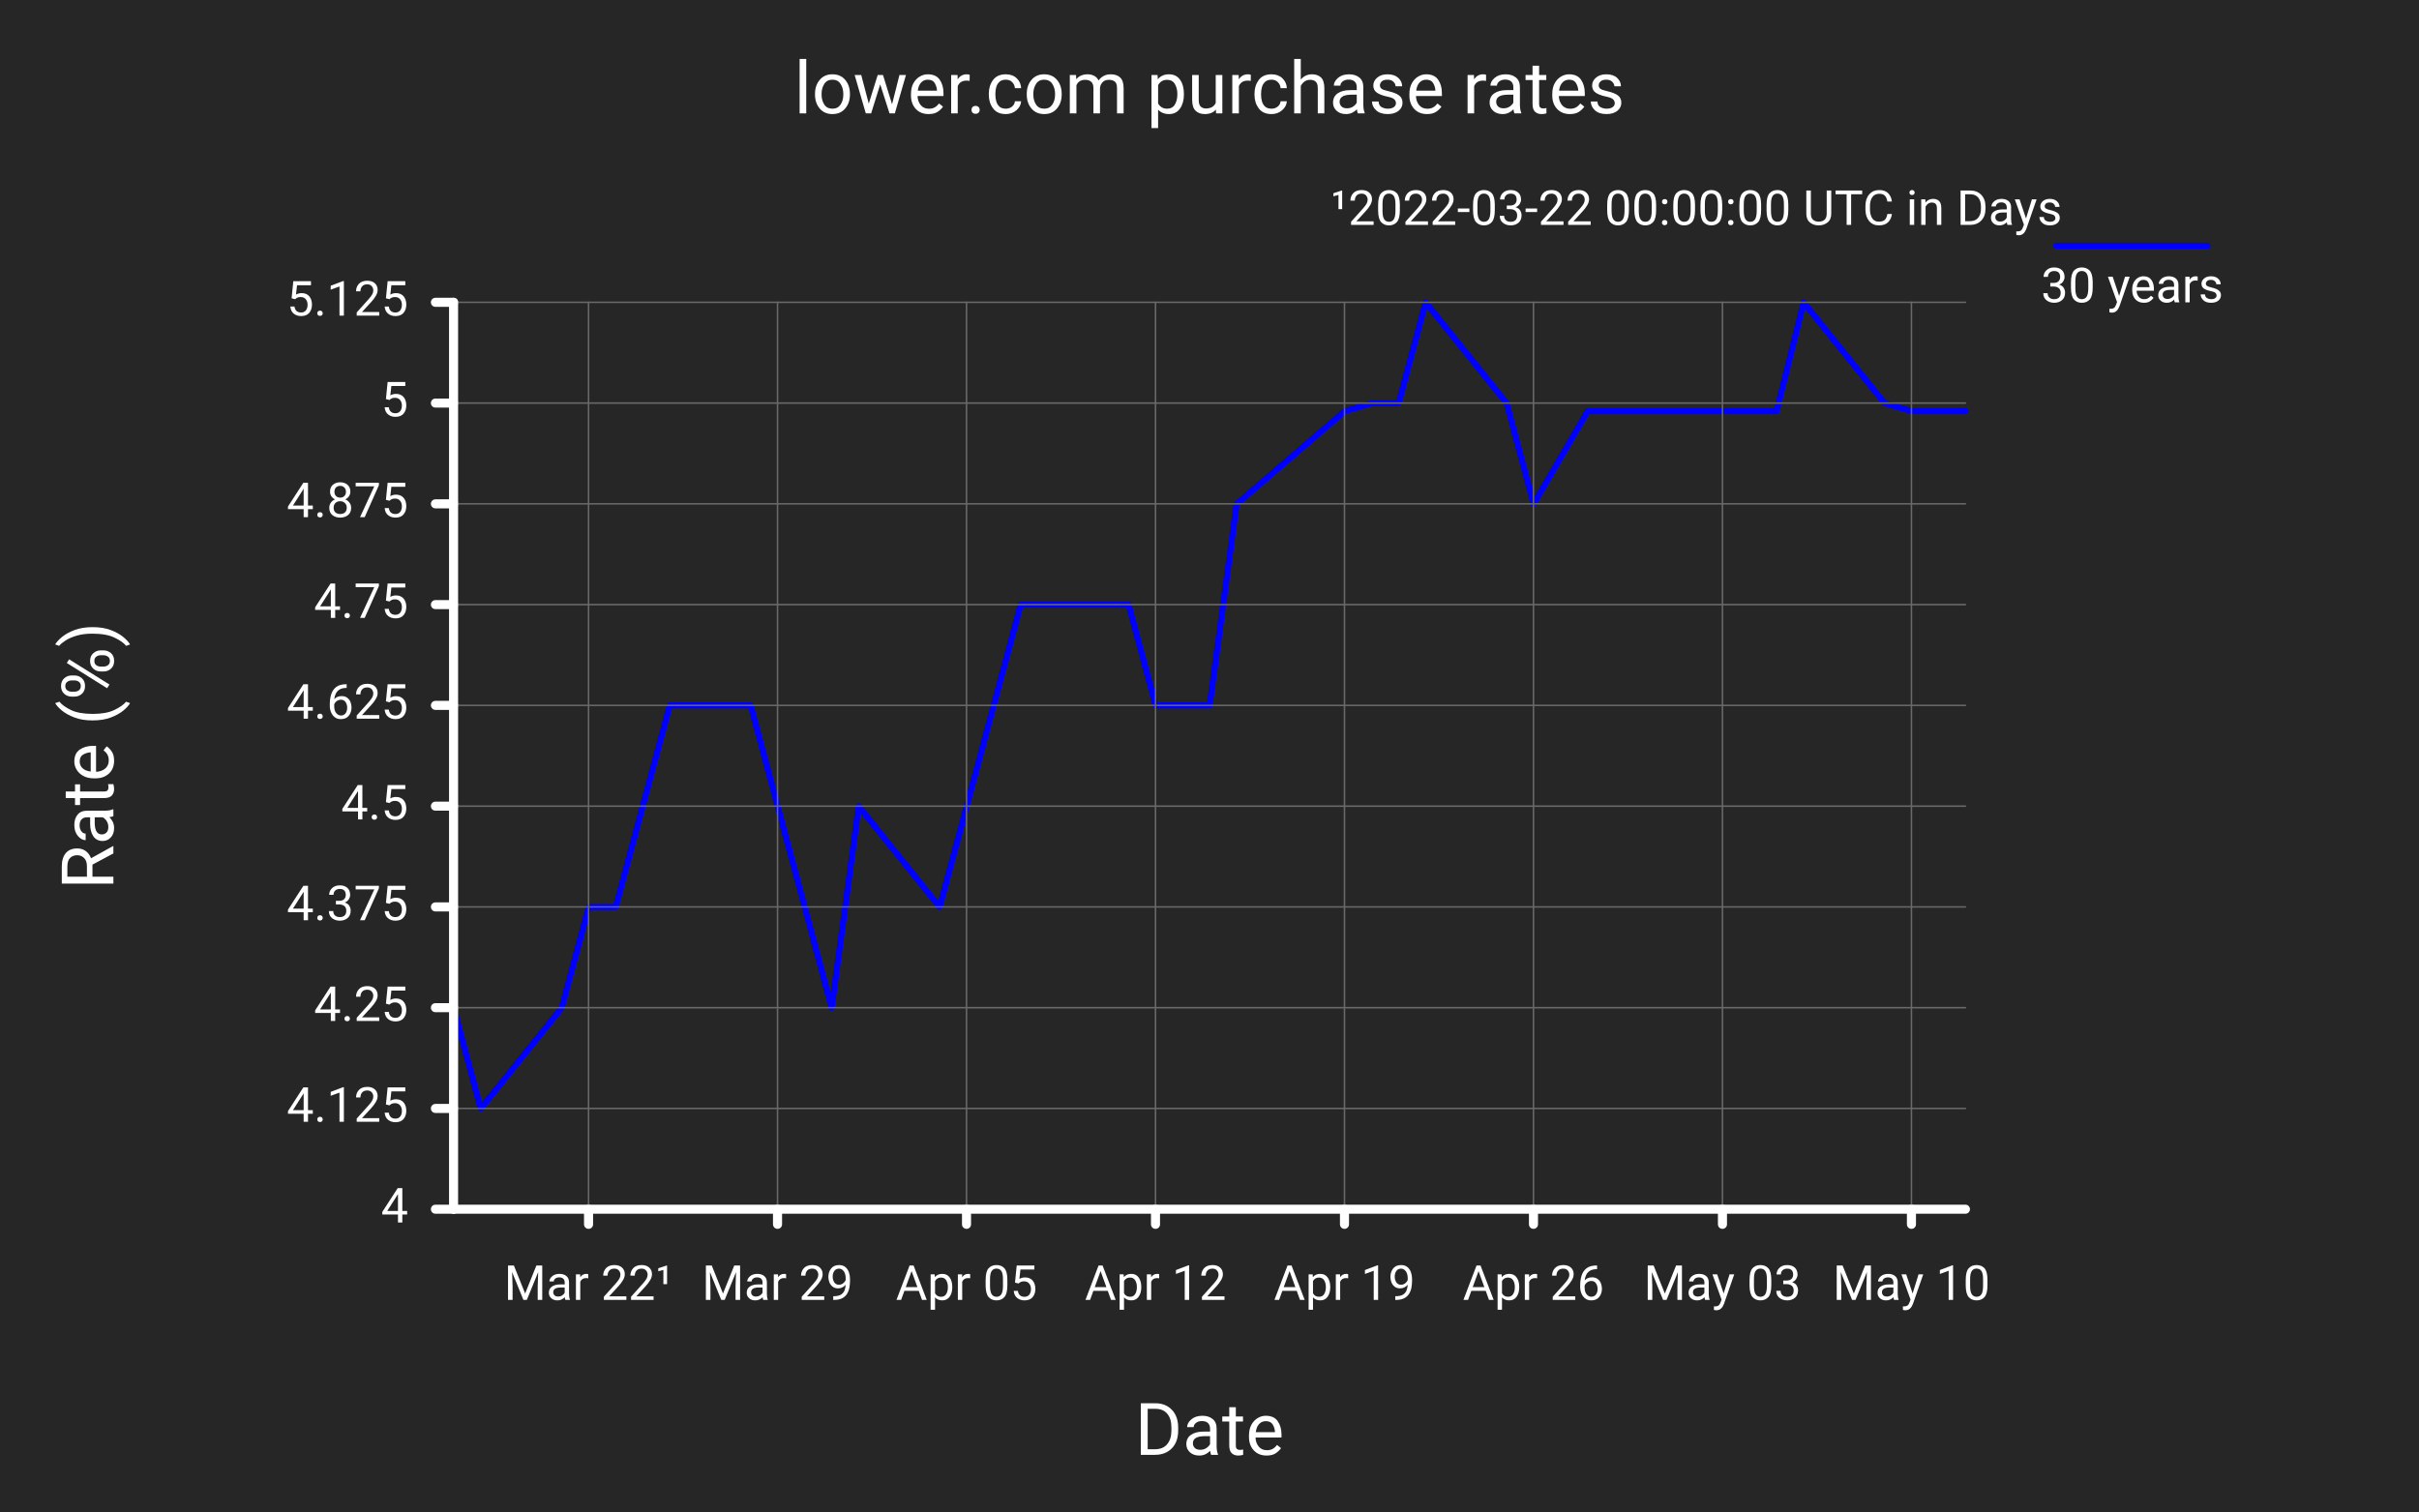
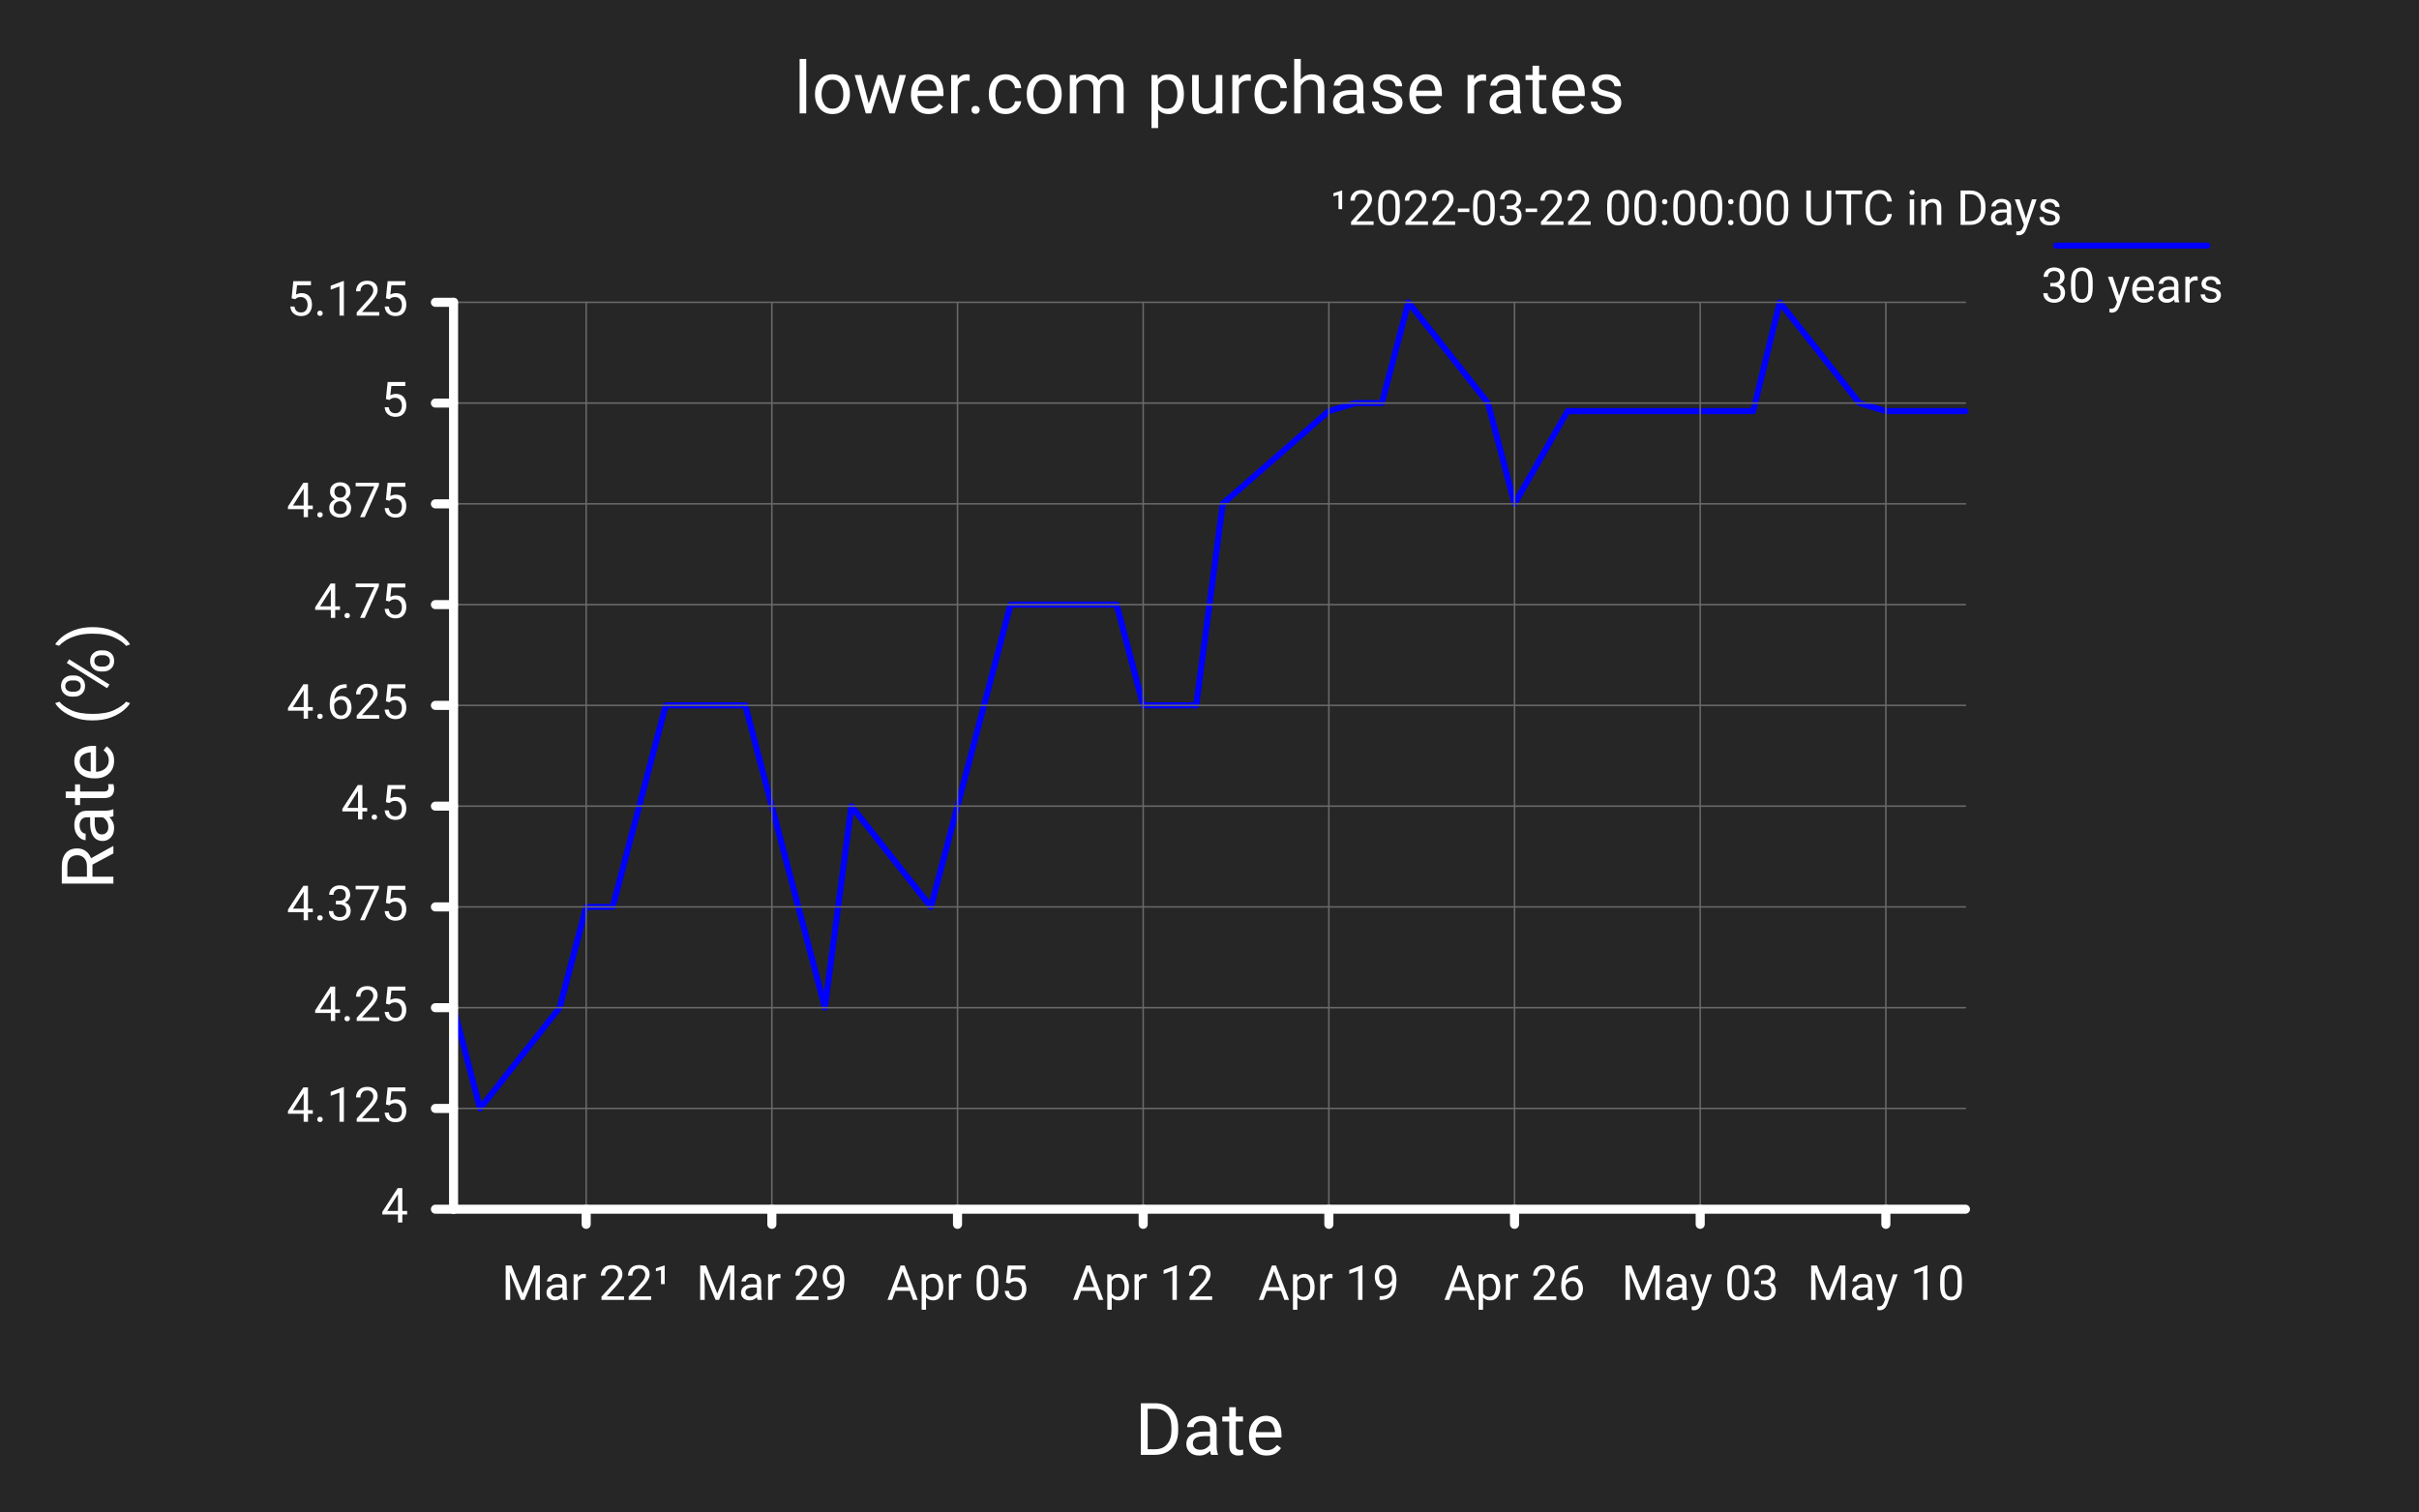
<svg xmlns="http://www.w3.org/2000/svg" class="poloto" width="800" height="500" viewBox="0 0 800 500">
  <style>.poloto{stroke-linecap:round;stroke-linejoin:round;font-family:Roboto,sans-serif;font-size:16px;}.poloto_background{fill:#262626;}.poloto_scatter{stroke-width:7}.poloto_tick_line{stroke:dimgray;stroke-width:0.5}.poloto_line{stroke-width:2}.poloto_text{fill: white;}.poloto_axis_lines{stroke: white;stroke-width:3;fill:none;stroke-dasharray:none}.poloto_title{font-size:24px;dominant-baseline:start;text-anchor:middle;}.poloto_xname{font-size:24px;dominant-baseline:start;text-anchor:middle;}.poloto_yname{font-size:24px;dominant-baseline:start;text-anchor:middle;}.poloto0stroke{stroke:blue;}.poloto1stroke{stroke:red;}.poloto2stroke{stroke:green;}.poloto3stroke{stroke:gold;}.poloto4stroke{stroke:aqua;}.poloto5stroke{stroke:lime;}.poloto6stroke{stroke:orange;}.poloto7stroke{stroke:chocolate;}.poloto0fill{fill:blue;}.poloto1fill{fill:red;}.poloto2fill{fill:green;}.poloto3fill{fill:gold;}.poloto4fill{fill:aqua;}.poloto5fill{fill:lime;}.poloto6fill{fill:orange;}.poloto7fill{fill:chocolate;}</style>
  <circle r="1e5" class="poloto_background" />
  <text class="poloto_text poloto_legend_text" x="675" y="100">30 years</text>
  <line class="poloto_line poloto_legend_icon poloto0stroke poloto0legend" stroke="black" x1="680" x2="730" y1="81.25" y2="81.25" />
-   <path class="poloto_line poloto0stroke" fill="none" stroke="black" d=" M 150.00 333.33 L 158.93 366.67 L 185.71 333.33 L 194.64 300.00 L 203.57 300.00 L 203.57 300.00 L 221.43 233.33 L 248.21 233.33 L 257.14 266.67 L 266.07 300.00 L 275.00 333.33 L 283.93 266.67 L 310.71 300.00 L 319.64 266.67 L 328.57 233.33 L 337.50 200.00 L 346.43 200.00 L 373.21 200.00 L 382.14 233.33 L 391.07 233.33 L 400.00 233.33 L 408.93 166.67 L 444.64 136.00 L 453.57 133.33 L 462.50 133.33 L 471.43 100.00 L 498.21 133.33 L 507.14 166.67 L 525.00 136.00 L 533.93 136.00 L 560.71 136.00 L 569.64 136.00 L 578.57 136.00 L 587.50 136.00 L 596.43 100.00 L 623.21 133.33 L 632.14 136.00 L 632.14 136.00 L 641.07 136.00 L 650.00 136.00" />
+   <path class="poloto_line poloto0stroke" fill="none" stroke="black" d=" M 150.00 333.33 L 158.77 366.67 L 185.09 333.33 L 193.86 300.00 L 202.63 300.00 L 202.63 300.00 L 220.18 233.33 L 246.49 233.33 L 255.26 266.67 L 264.04 300.00 L 272.81 333.33 L 281.58 266.67 L 307.89 300.00 L 316.67 266.67 L 325.44 233.33 L 334.21 200.00 L 342.98 200.00 L 369.30 200.00 L 378.07 233.33 L 386.84 233.33 L 395.61 233.33 L 404.39 166.67 L 439.47 136.00 L 448.25 133.33 L 457.02 133.33 L 465.79 100.00 L 492.11 133.33 L 500.88 166.67 L 518.42 136.00 L 527.19 136.00 L 553.51 136.00 L 562.28 136.00 L 571.05 136.00 L 579.82 136.00 L 588.60 100.00 L 614.91 133.33 L 623.68 136.00 L 623.68 136.00 L 632.46 136.00 L 641.23 136.00 L 650.00 136.00" />
  <text class="poloto_labels poloto_text poloto_title" x="400" y="37.5">lower.com purchase rates</text>
  <text class="poloto_labels poloto_text poloto_xname" x="400" y="481.25">Date</text>
  <text class="poloto_labels poloto_text poloto_yname" transform="rotate(-90,37.5,250)" x="37.5" y="250">Rate (%)</text>
  <text class="poloto_tick_labels poloto_text" dominant-baseline="middle" text-anchor="start" x="150" y="70" />
  <line class="poloto_axis_lines" stroke="black" x1="150" x2="144" y1="400" y2="400" />
  <line class="poloto_tick_line" stroke="black" x1="150" x2="650" y1="400" y2="400" />
  <text class="poloto_tick_labels poloto_text" dominant-baseline="middle" text-anchor="end" x="135" y="400">4</text>
  <line class="poloto_axis_lines" stroke="black" x1="150" x2="144" y1="366.667" y2="366.667" />
  <line class="poloto_tick_line" stroke="black" x1="150" x2="650" y1="366.667" y2="366.667" />
  <text class="poloto_tick_labels poloto_text" dominant-baseline="middle" text-anchor="end" x="135" y="366.667">4.125</text>
  <line class="poloto_axis_lines" stroke="black" x1="150" x2="144" y1="333.333" y2="333.333" />
  <line class="poloto_tick_line" stroke="black" x1="150" x2="650" y1="333.333" y2="333.333" />
  <text class="poloto_tick_labels poloto_text" dominant-baseline="middle" text-anchor="end" x="135" y="333.333">4.25</text>
  <line class="poloto_axis_lines" stroke="black" x1="150" x2="144" y1="300" y2="300" />
  <line class="poloto_tick_line" stroke="black" x1="150" x2="650" y1="300" y2="300" />
  <text class="poloto_tick_labels poloto_text" dominant-baseline="middle" text-anchor="end" x="135" y="300">4.375</text>
  <line class="poloto_axis_lines" stroke="black" x1="150" x2="144" y1="266.667" y2="266.667" />
  <line class="poloto_tick_line" stroke="black" x1="150" x2="650" y1="266.667" y2="266.667" />
  <text class="poloto_tick_labels poloto_text" dominant-baseline="middle" text-anchor="end" x="135" y="266.667">4.5</text>
  <line class="poloto_axis_lines" stroke="black" x1="150" x2="144" y1="233.333" y2="233.333" />
  <line class="poloto_tick_line" stroke="black" x1="150" x2="650" y1="233.333" y2="233.333" />
  <text class="poloto_tick_labels poloto_text" dominant-baseline="middle" text-anchor="end" x="135" y="233.333">4.625</text>
  <line class="poloto_axis_lines" stroke="black" x1="150" x2="144" y1="200" y2="200" />
  <line class="poloto_tick_line" stroke="black" x1="150" x2="650" y1="200" y2="200" />
  <text class="poloto_tick_labels poloto_text" dominant-baseline="middle" text-anchor="end" x="135" y="200">4.75</text>
  <line class="poloto_axis_lines" stroke="black" x1="150" x2="144" y1="166.667" y2="166.667" />
  <line class="poloto_tick_line" stroke="black" x1="150" x2="650" y1="166.667" y2="166.667" />
  <text class="poloto_tick_labels poloto_text" dominant-baseline="middle" text-anchor="end" x="135" y="166.667">4.875</text>
  <line class="poloto_axis_lines" stroke="black" x1="150" x2="144" y1="133.333" y2="133.333" />
  <line class="poloto_tick_line" stroke="black" x1="150" x2="650" y1="133.333" y2="133.333" />
  <text class="poloto_tick_labels poloto_text" dominant-baseline="middle" text-anchor="end" x="135" y="133.333">5</text>
  <line class="poloto_axis_lines" stroke="black" x1="150" x2="144" y1="100" y2="100" />
  <line class="poloto_tick_line" stroke="black" x1="150" x2="650" y1="100" y2="100" />
  <text class="poloto_tick_labels poloto_text" dominant-baseline="middle" text-anchor="end" x="135" y="100">5.125</text>
  <text class="poloto_tick_labels poloto_text" dominant-baseline="middle" text-anchor="start" x="440" y="70">¹2022-03-22 00:00:00 UTC in Days</text>
-   <line class="poloto_axis_lines" stroke="black" x1="194.643" x2="194.643" y1="400" y2="405" />
-   <line class="poloto_tick_line" stroke="black" x1="194.643" x2="194.643" y1="400" y2="100" />
-   <text class="poloto_tick_labels poloto_text" dominant-baseline="start" text-anchor="middle" x="194.643" y="430">Mar 22¹</text>
-   <line class="poloto_axis_lines" stroke="black" x1="257.143" x2="257.143" y1="400" y2="405" />
-   <line class="poloto_tick_line" stroke="black" x1="257.143" x2="257.143" y1="400" y2="100" />
-   <text class="poloto_tick_labels poloto_text" dominant-baseline="start" text-anchor="middle" x="257.143" y="430">Mar 29</text>
-   <line class="poloto_axis_lines" stroke="black" x1="319.643" x2="319.643" y1="400" y2="405" />
-   <line class="poloto_tick_line" stroke="black" x1="319.643" x2="319.643" y1="400" y2="100" />
-   <text class="poloto_tick_labels poloto_text" dominant-baseline="start" text-anchor="middle" x="319.643" y="430">Apr 05</text>
-   <line class="poloto_axis_lines" stroke="black" x1="382.143" x2="382.143" y1="400" y2="405" />
-   <line class="poloto_tick_line" stroke="black" x1="382.143" x2="382.143" y1="400" y2="100" />
-   <text class="poloto_tick_labels poloto_text" dominant-baseline="start" text-anchor="middle" x="382.143" y="430">Apr 12</text>
-   <line class="poloto_axis_lines" stroke="black" x1="444.643" x2="444.643" y1="400" y2="405" />
-   <line class="poloto_tick_line" stroke="black" x1="444.643" x2="444.643" y1="400" y2="100" />
-   <text class="poloto_tick_labels poloto_text" dominant-baseline="start" text-anchor="middle" x="444.643" y="430">Apr 19</text>
-   <line class="poloto_axis_lines" stroke="black" x1="507.143" x2="507.143" y1="400" y2="405" />
-   <line class="poloto_tick_line" stroke="black" x1="507.143" x2="507.143" y1="400" y2="100" />
-   <text class="poloto_tick_labels poloto_text" dominant-baseline="start" text-anchor="middle" x="507.143" y="430">Apr 26</text>
-   <line class="poloto_axis_lines" stroke="black" x1="569.643" x2="569.643" y1="400" y2="405" />
-   <line class="poloto_tick_line" stroke="black" x1="569.643" x2="569.643" y1="400" y2="100" />
-   <text class="poloto_tick_labels poloto_text" dominant-baseline="start" text-anchor="middle" x="569.643" y="430">May 03</text>
-   <line class="poloto_axis_lines" stroke="black" x1="632.143" x2="632.143" y1="400" y2="405" />
-   <line class="poloto_tick_line" stroke="black" x1="632.143" x2="632.143" y1="400" y2="100" />
-   <text class="poloto_tick_labels poloto_text" dominant-baseline="start" text-anchor="middle" x="632.143" y="430">May 10</text>
+   <line class="poloto_axis_lines" stroke="black" x1="193.86" x2="193.86" y1="400" y2="405" />
+   <line class="poloto_tick_line" stroke="black" x1="193.86" x2="193.86" y1="400" y2="100" />
+   <text class="poloto_tick_labels poloto_text" dominant-baseline="start" text-anchor="middle" x="193.86" y="430">Mar 22¹</text>
+   <line class="poloto_axis_lines" stroke="black" x1="255.263" x2="255.263" y1="400" y2="405" />
+   <line class="poloto_tick_line" stroke="black" x1="255.263" x2="255.263" y1="400" y2="100" />
+   <text class="poloto_tick_labels poloto_text" dominant-baseline="start" text-anchor="middle" x="255.263" y="430">Mar 29</text>
+   <line class="poloto_axis_lines" stroke="black" x1="316.667" x2="316.667" y1="400" y2="405" />
+   <line class="poloto_tick_line" stroke="black" x1="316.667" x2="316.667" y1="400" y2="100" />
+   <text class="poloto_tick_labels poloto_text" dominant-baseline="start" text-anchor="middle" x="316.667" y="430">Apr 05</text>
+   <line class="poloto_axis_lines" stroke="black" x1="378.07" x2="378.07" y1="400" y2="405" />
+   <line class="poloto_tick_line" stroke="black" x1="378.07" x2="378.07" y1="400" y2="100" />
+   <text class="poloto_tick_labels poloto_text" dominant-baseline="start" text-anchor="middle" x="378.07" y="430">Apr 12</text>
+   <line class="poloto_axis_lines" stroke="black" x1="439.474" x2="439.474" y1="400" y2="405" />
+   <line class="poloto_tick_line" stroke="black" x1="439.474" x2="439.474" y1="400" y2="100" />
+   <text class="poloto_tick_labels poloto_text" dominant-baseline="start" text-anchor="middle" x="439.474" y="430">Apr 19</text>
+   <line class="poloto_axis_lines" stroke="black" x1="500.877" x2="500.877" y1="400" y2="405" />
+   <line class="poloto_tick_line" stroke="black" x1="500.877" x2="500.877" y1="400" y2="100" />
+   <text class="poloto_tick_labels poloto_text" dominant-baseline="start" text-anchor="middle" x="500.877" y="430">Apr 26</text>
+   <line class="poloto_axis_lines" stroke="black" x1="562.281" x2="562.281" y1="400" y2="405" />
+   <line class="poloto_tick_line" stroke="black" x1="562.281" x2="562.281" y1="400" y2="100" />
+   <text class="poloto_tick_labels poloto_text" dominant-baseline="start" text-anchor="middle" x="562.281" y="430">May 03</text>
+   <line class="poloto_axis_lines" stroke="black" x1="623.684" x2="623.684" y1="400" y2="405" />
+   <line class="poloto_tick_line" stroke="black" x1="623.684" x2="623.684" y1="400" y2="100" />
+   <text class="poloto_tick_labels poloto_text" dominant-baseline="start" text-anchor="middle" x="623.684" y="430">May 10</text>
  <path stroke="black" fill="none" class="poloto_axis_lines" d=" M 150 400 L 650 400" />
  <path stroke="black" fill="none" class="poloto_axis_lines" d=" M 150 400 L 150 100" />
</svg>
